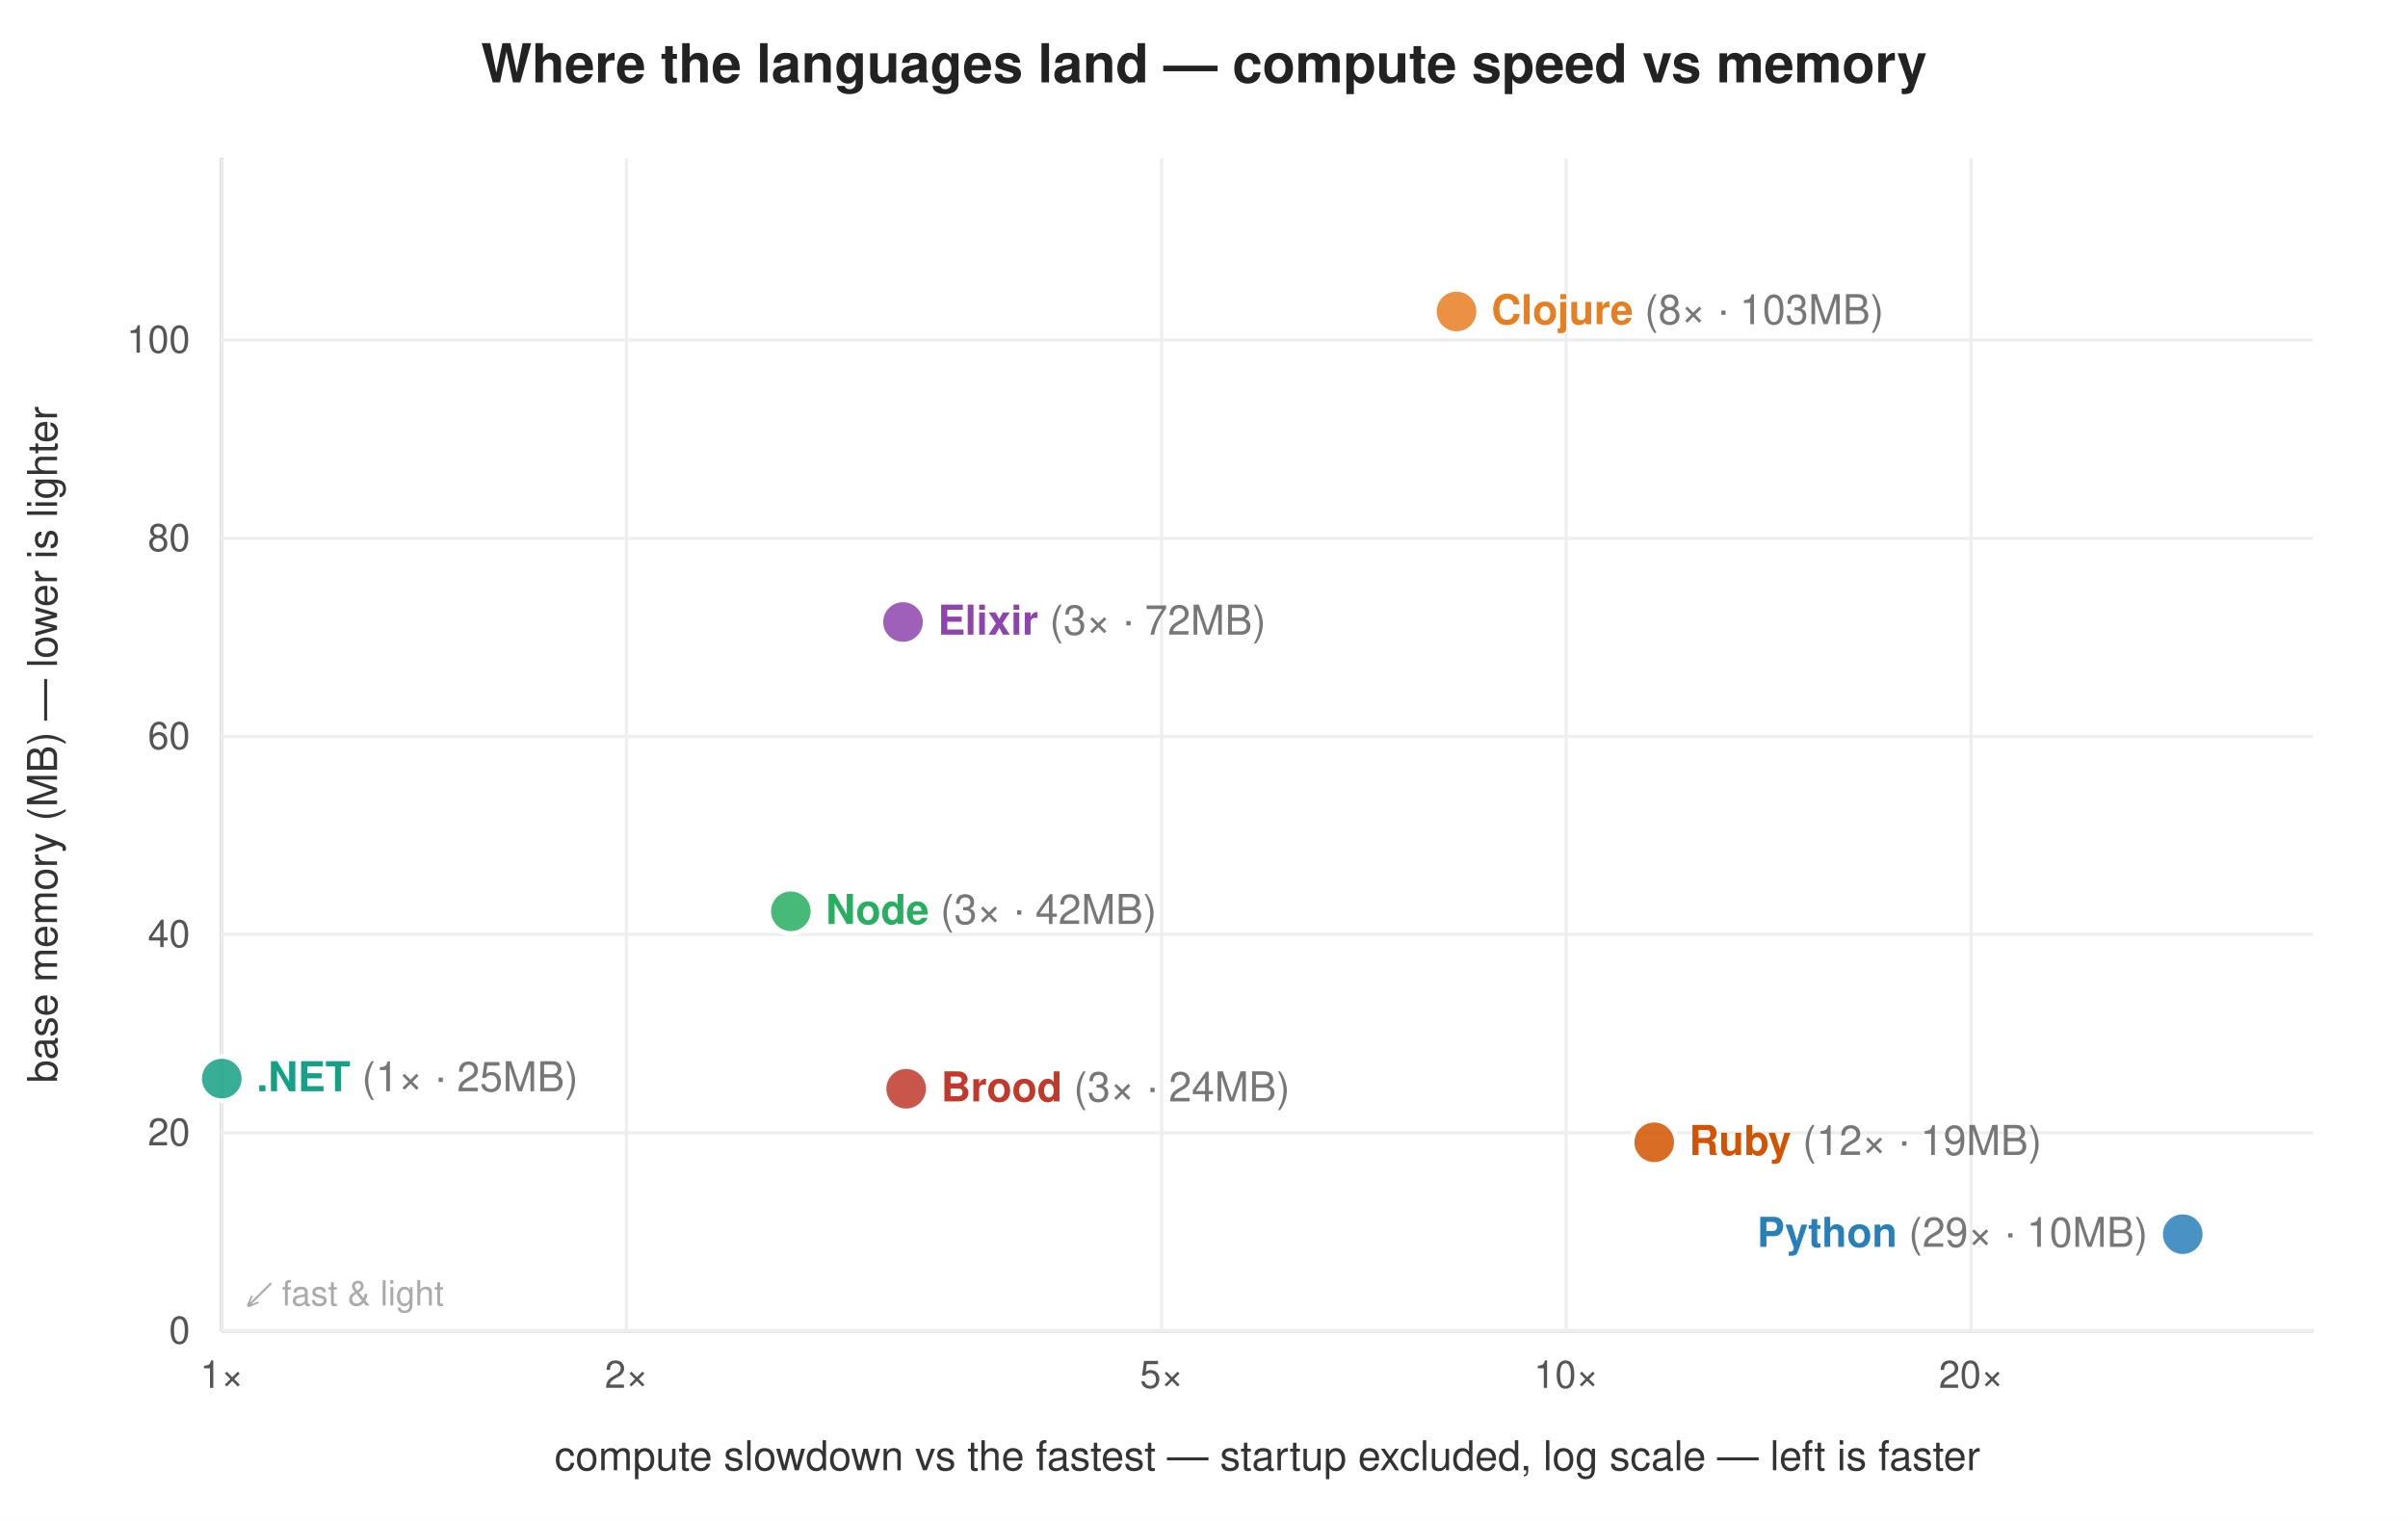
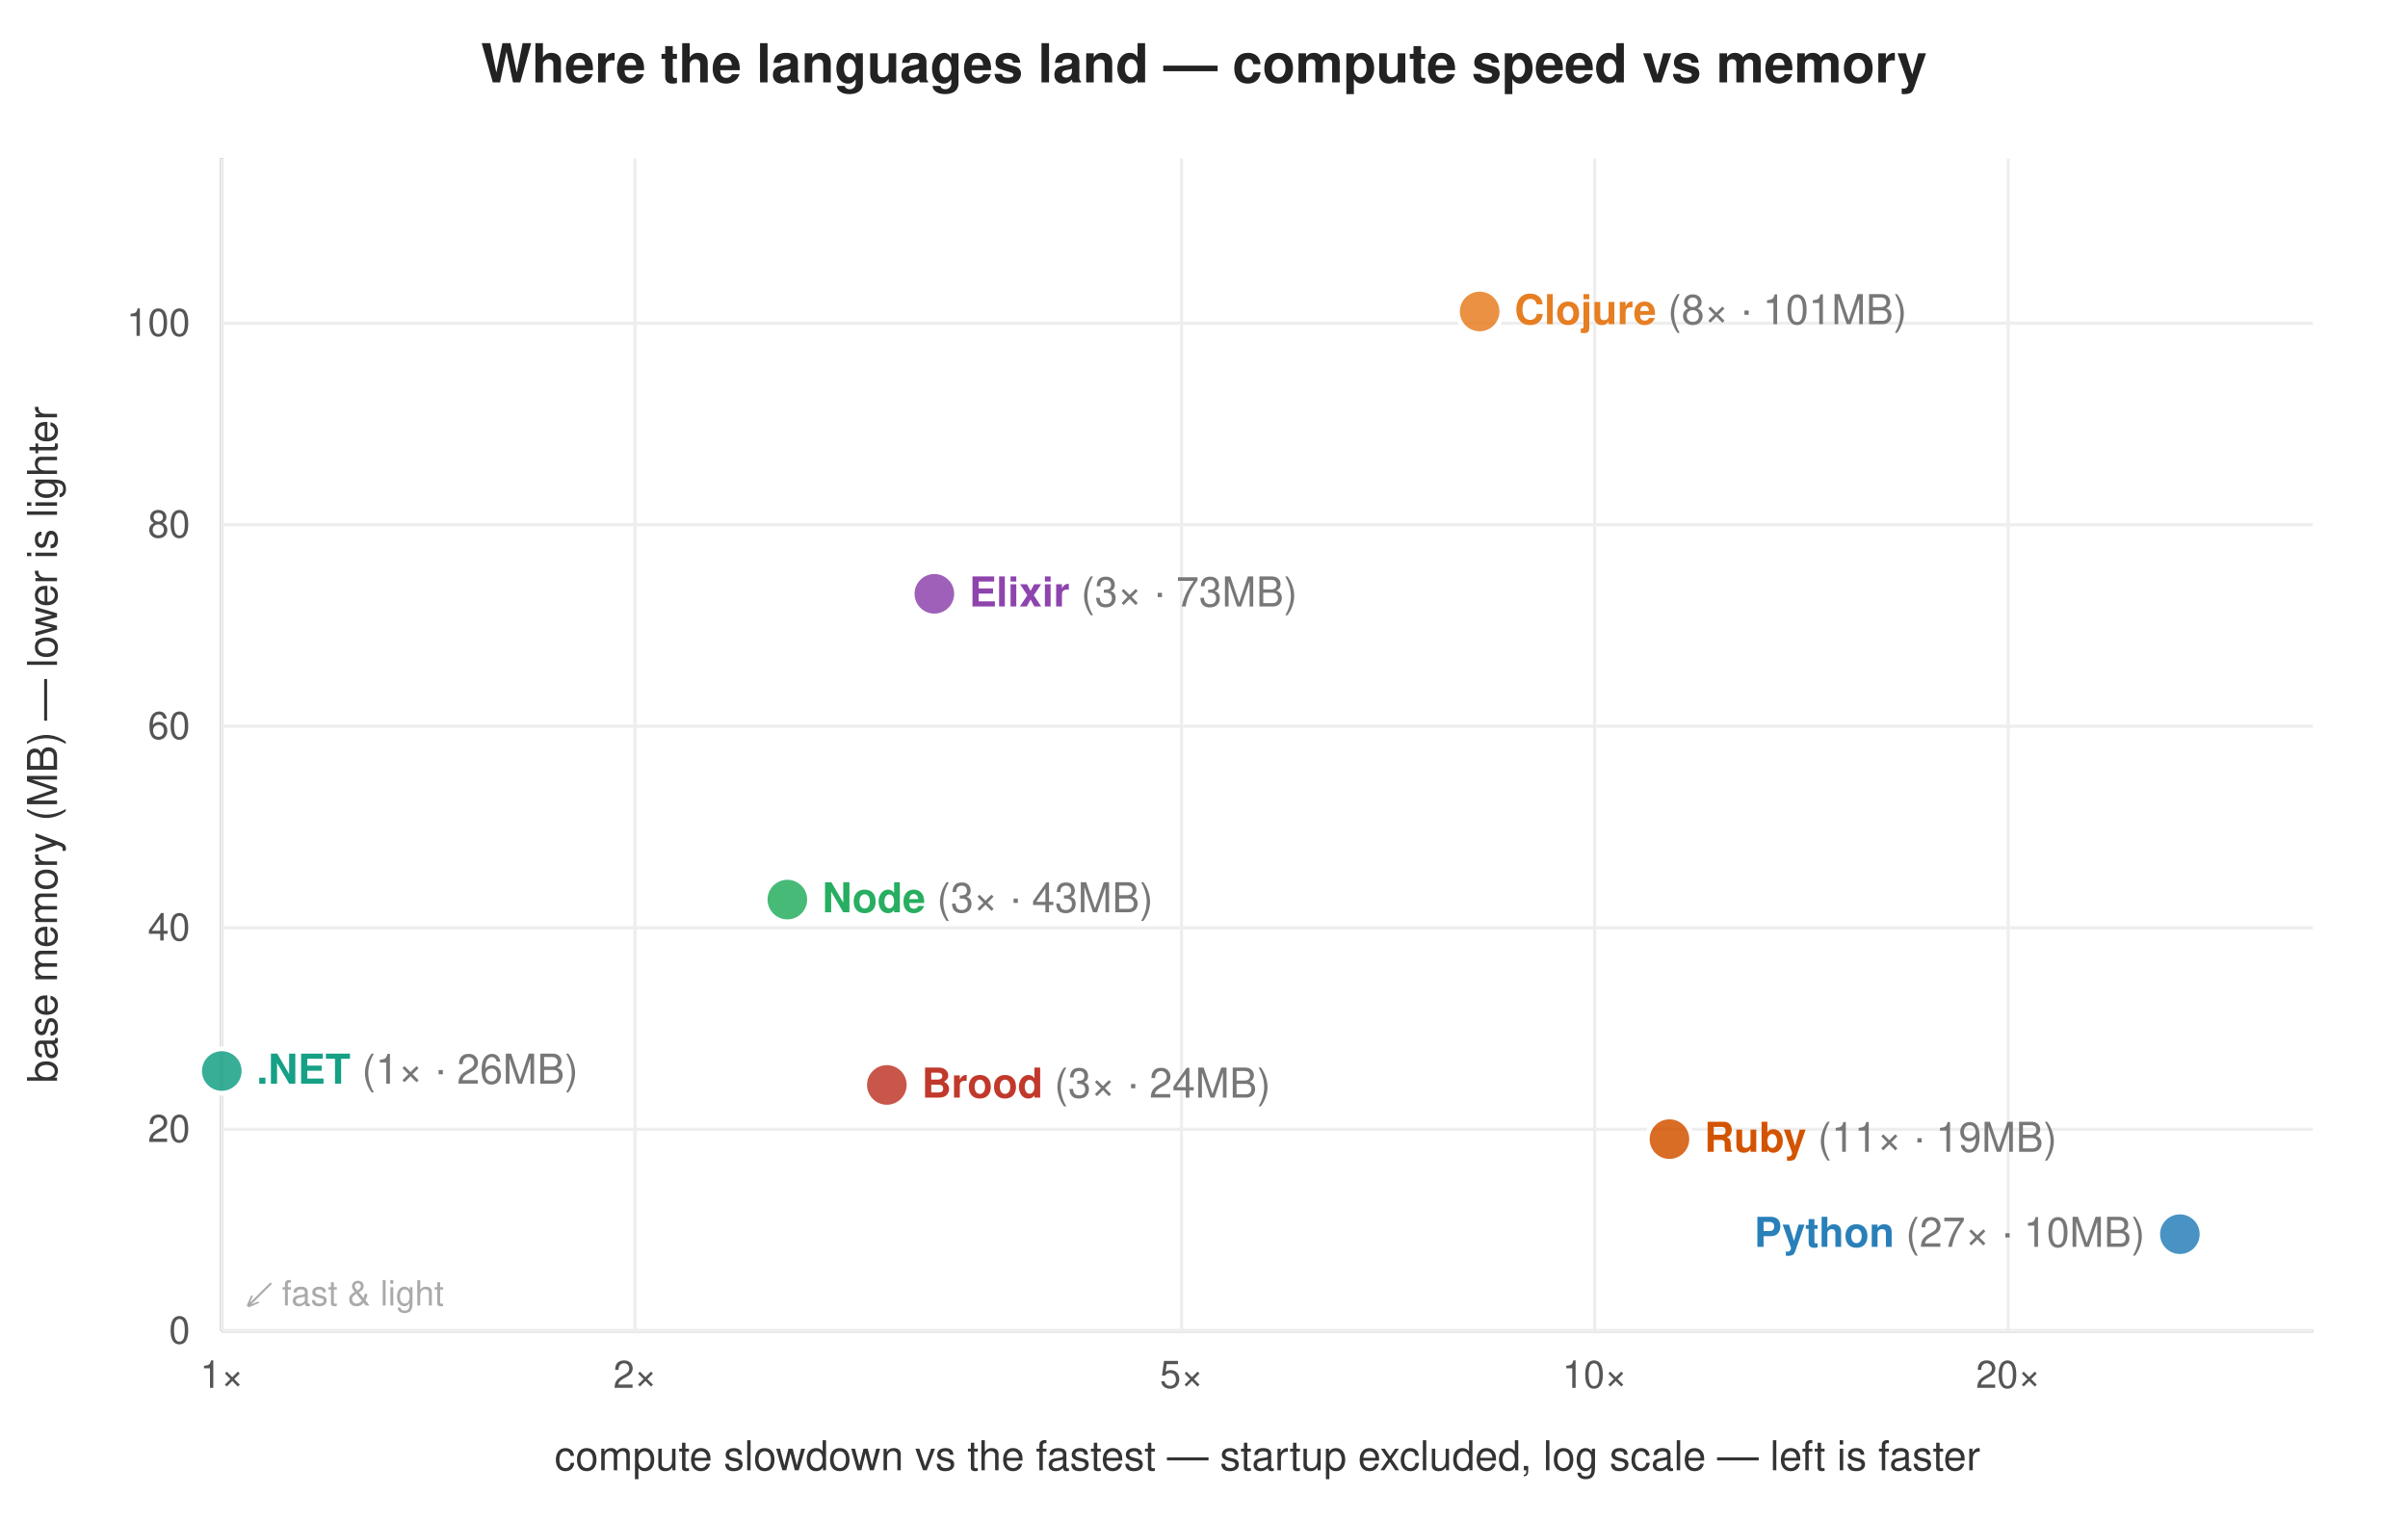
<svg xmlns="http://www.w3.org/2000/svg" width="760" height="480" viewBox="0 0 760 480" font-family="system-ui,Segoe UI,Helvetica,Arial,sans-serif">
  <rect width="760" height="480" fill="#ffffff" />
  <text x="380.0" y="26" text-anchor="middle" font-size="17" font-weight="700" fill="#222">Where the languages land — compute speed vs memory</text>
  <line x1="70" y1="420" x2="730" y2="420" stroke="#888" stroke-width="1" />
  <line x1="70" y1="50" x2="70" y2="420" stroke="#888" stroke-width="1" />
  <line x1="70.0" y1="50" x2="70.0" y2="420" stroke="#eee" stroke-width="1" />
  <text x="70.0" y="438" text-anchor="middle" font-size="12" fill="#555">1×</text>
-   <line x1="197.7" y1="50" x2="197.7" y2="420" stroke="#eee" stroke-width="1" />
-   <text x="197.7" y="438" text-anchor="middle" font-size="12" fill="#555">2×</text>
-   <line x1="366.6" y1="50" x2="366.6" y2="420" stroke="#eee" stroke-width="1" />
-   <text x="366.6" y="438" text-anchor="middle" font-size="12" fill="#555">5×</text>
-   <line x1="494.3" y1="50" x2="494.3" y2="420" stroke="#eee" stroke-width="1" />
-   <text x="494.3" y="438" text-anchor="middle" font-size="12" fill="#555">10×</text>
-   <line x1="622.1" y1="50" x2="622.1" y2="420" stroke="#eee" stroke-width="1" />
-   <text x="622.1" y="438" text-anchor="middle" font-size="12" fill="#555">20×</text>
+   <line x1="200.4" y1="50" x2="200.4" y2="420" stroke="#eee" stroke-width="1" />
+   <text x="200.4" y="438" text-anchor="middle" font-size="12" fill="#555">2×</text>
+   <line x1="372.9" y1="50" x2="372.9" y2="420" stroke="#eee" stroke-width="1" />
+   <text x="372.9" y="438" text-anchor="middle" font-size="12" fill="#555">5×</text>
+   <line x1="503.3" y1="50" x2="503.3" y2="420" stroke="#eee" stroke-width="1" />
+   <text x="503.3" y="438" text-anchor="middle" font-size="12" fill="#555">10×</text>
+   <line x1="633.8" y1="50" x2="633.8" y2="420" stroke="#eee" stroke-width="1" />
+   <text x="633.8" y="438" text-anchor="middle" font-size="12" fill="#555">20×</text>
  <line x1="70" y1="420.0" x2="730" y2="420.0" stroke="#eee" stroke-width="1" />
  <text x="60" y="424.0" text-anchor="end" font-size="12" fill="#555">0</text>
-   <line x1="70" y1="357.5" x2="730" y2="357.5" stroke="#eee" stroke-width="1" />
-   <text x="60" y="361.5" text-anchor="end" font-size="12" fill="#555">20</text>
-   <line x1="70" y1="294.9" x2="730" y2="294.9" stroke="#eee" stroke-width="1" />
-   <text x="60" y="298.9" text-anchor="end" font-size="12" fill="#555">40</text>
-   <line x1="70" y1="232.4" x2="730" y2="232.4" stroke="#eee" stroke-width="1" />
-   <text x="60" y="236.4" text-anchor="end" font-size="12" fill="#555">60</text>
-   <line x1="70" y1="169.9" x2="730" y2="169.9" stroke="#eee" stroke-width="1" />
-   <text x="60" y="173.9" text-anchor="end" font-size="12" fill="#555">80</text>
-   <line x1="70" y1="107.3" x2="730" y2="107.3" stroke="#eee" stroke-width="1" />
-   <text x="60" y="111.3" text-anchor="end" font-size="12" fill="#555">100</text>
+   <line x1="70" y1="356.4" x2="730" y2="356.4" stroke="#eee" stroke-width="1" />
+   <text x="60" y="360.4" text-anchor="end" font-size="12" fill="#555">20</text>
+   <line x1="70" y1="292.8" x2="730" y2="292.8" stroke="#eee" stroke-width="1" />
+   <text x="60" y="296.8" text-anchor="end" font-size="12" fill="#555">40</text>
+   <line x1="70" y1="229.2" x2="730" y2="229.2" stroke="#eee" stroke-width="1" />
+   <text x="60" y="233.2" text-anchor="end" font-size="12" fill="#555">60</text>
+   <line x1="70" y1="165.6" x2="730" y2="165.6" stroke="#eee" stroke-width="1" />
+   <text x="60" y="169.6" text-anchor="end" font-size="12" fill="#555">80</text>
+   <line x1="70" y1="102.0" x2="730" y2="102.0" stroke="#eee" stroke-width="1" />
+   <text x="60" y="106.0" text-anchor="end" font-size="12" fill="#555">100</text>
  <text x="400.0" y="464" text-anchor="middle" font-size="13" fill="#333">compute slowdown vs the fastest — startup excluded, log scale — left is faster</text>
  <text x="18" y="235.0" text-anchor="middle" font-size="13" fill="#333" transform="rotate(-90 18 235.0)">base memory (MB) — lower is lighter</text>
  <text x="78" y="412" font-size="11" fill="#aaa">↙ fast &amp; light</text>
-   <circle cx="688.9" cy="389.5" r="7" fill="#2980b9" fill-opacity="0.85" stroke="#fff" stroke-width="1.5" />
-   <text x="677.9" y="393.5" text-anchor="end" font-size="13" font-weight="600" fill="#2980b9">Python <tspan font-weight="400" fill="#777">(29× · 10MB)</tspan>
+   <circle cx="688.0" cy="389.5" r="7" fill="#2980b9" fill-opacity="0.85" stroke="#fff" stroke-width="1.5" />
+   <text x="677.0" y="393.5" text-anchor="end" font-size="13" font-weight="600" fill="#2980b9">Python <tspan font-weight="400" fill="#777">(27× · 10MB)</tspan>
  </text>
-   <circle cx="522.1" cy="360.5" r="7" fill="#d35400" fill-opacity="0.85" stroke="#fff" stroke-width="1.5" />
-   <text x="533.1" y="364.5" text-anchor="start" font-size="13" font-weight="600" fill="#d35400">Ruby <tspan font-weight="400" fill="#777">(12× · 19MB)</tspan>
+   <circle cx="526.9" cy="359.5" r="7" fill="#d35400" fill-opacity="0.85" stroke="#fff" stroke-width="1.5" />
+   <text x="537.9" y="363.5" text-anchor="start" font-size="13" font-weight="600" fill="#d35400">Ruby <tspan font-weight="400" fill="#777">(11× · 19MB)</tspan>
  </text>
-   <circle cx="286.0" cy="343.6" r="7" fill="#c0392b" fill-opacity="0.85" stroke="#fff" stroke-width="1.5" />
-   <text x="297.0" y="347.6" text-anchor="start" font-size="13" font-weight="600" fill="#c0392b">Brood <tspan font-weight="400" fill="#777">(3× · 24MB)</tspan>
+   <circle cx="279.9" cy="342.4" r="7" fill="#c0392b" fill-opacity="0.85" stroke="#fff" stroke-width="1.5" />
+   <text x="290.9" y="346.4" text-anchor="start" font-size="13" font-weight="600" fill="#c0392b">Brood <tspan font-weight="400" fill="#777">(3× · 24MB)</tspan>
  </text>
-   <circle cx="70.0" cy="340.4" r="7" fill="#16a085" fill-opacity="0.85" stroke="#fff" stroke-width="1.5" />
-   <text x="81.0" y="344.4" text-anchor="start" font-size="13" font-weight="600" fill="#16a085">.NET <tspan font-weight="400" fill="#777">(1× · 25MB)</tspan>
+   <circle cx="70.0" cy="338.0" r="7" fill="#16a085" fill-opacity="0.85" stroke="#fff" stroke-width="1.5" />
+   <text x="81.0" y="342.0" text-anchor="start" font-size="13" font-weight="600" fill="#16a085">.NET <tspan font-weight="400" fill="#777">(1× · 26MB)</tspan>
  </text>
-   <circle cx="249.6" cy="287.6" r="7" fill="#27ae60" fill-opacity="0.85" stroke="#fff" stroke-width="1.5" />
-   <text x="260.6" y="291.6" text-anchor="start" font-size="13" font-weight="600" fill="#27ae60">Node <tspan font-weight="400" fill="#777">(3× · 42MB)</tspan>
+   <circle cx="248.5" cy="283.9" r="7" fill="#27ae60" fill-opacity="0.85" stroke="#fff" stroke-width="1.5" />
+   <text x="259.5" y="287.9" text-anchor="start" font-size="13" font-weight="600" fill="#27ae60">Node <tspan font-weight="400" fill="#777">(3× · 43MB)</tspan>
  </text>
-   <circle cx="285.0" cy="196.3" r="7" fill="#8e44ad" fill-opacity="0.85" stroke="#fff" stroke-width="1.5" />
-   <text x="296.0" y="200.3" text-anchor="start" font-size="13" font-weight="600" fill="#8e44ad">Elixir <tspan font-weight="400" fill="#777">(3× · 72MB)</tspan>
+   <circle cx="294.9" cy="187.4" r="7" fill="#8e44ad" fill-opacity="0.85" stroke="#fff" stroke-width="1.5" />
+   <text x="305.9" y="191.4" text-anchor="start" font-size="13" font-weight="600" fill="#8e44ad">Elixir <tspan font-weight="400" fill="#777">(3× · 73MB)</tspan>
  </text>
-   <circle cx="459.7" cy="98.3" r="7" fill="#e67e22" fill-opacity="0.85" stroke="#fff" stroke-width="1.5" />
-   <text x="470.7" y="102.3" text-anchor="start" font-size="13" font-weight="600" fill="#e67e22">Clojure <tspan font-weight="400" fill="#777">(8× · 103MB)</tspan>
+   <circle cx="467.0" cy="98.3" r="7" fill="#e67e22" fill-opacity="0.85" stroke="#fff" stroke-width="1.5" />
+   <text x="478.0" y="102.3" text-anchor="start" font-size="13" font-weight="600" fill="#e67e22">Clojure <tspan font-weight="400" fill="#777">(8× · 101MB)</tspan>
  </text>
</svg>
